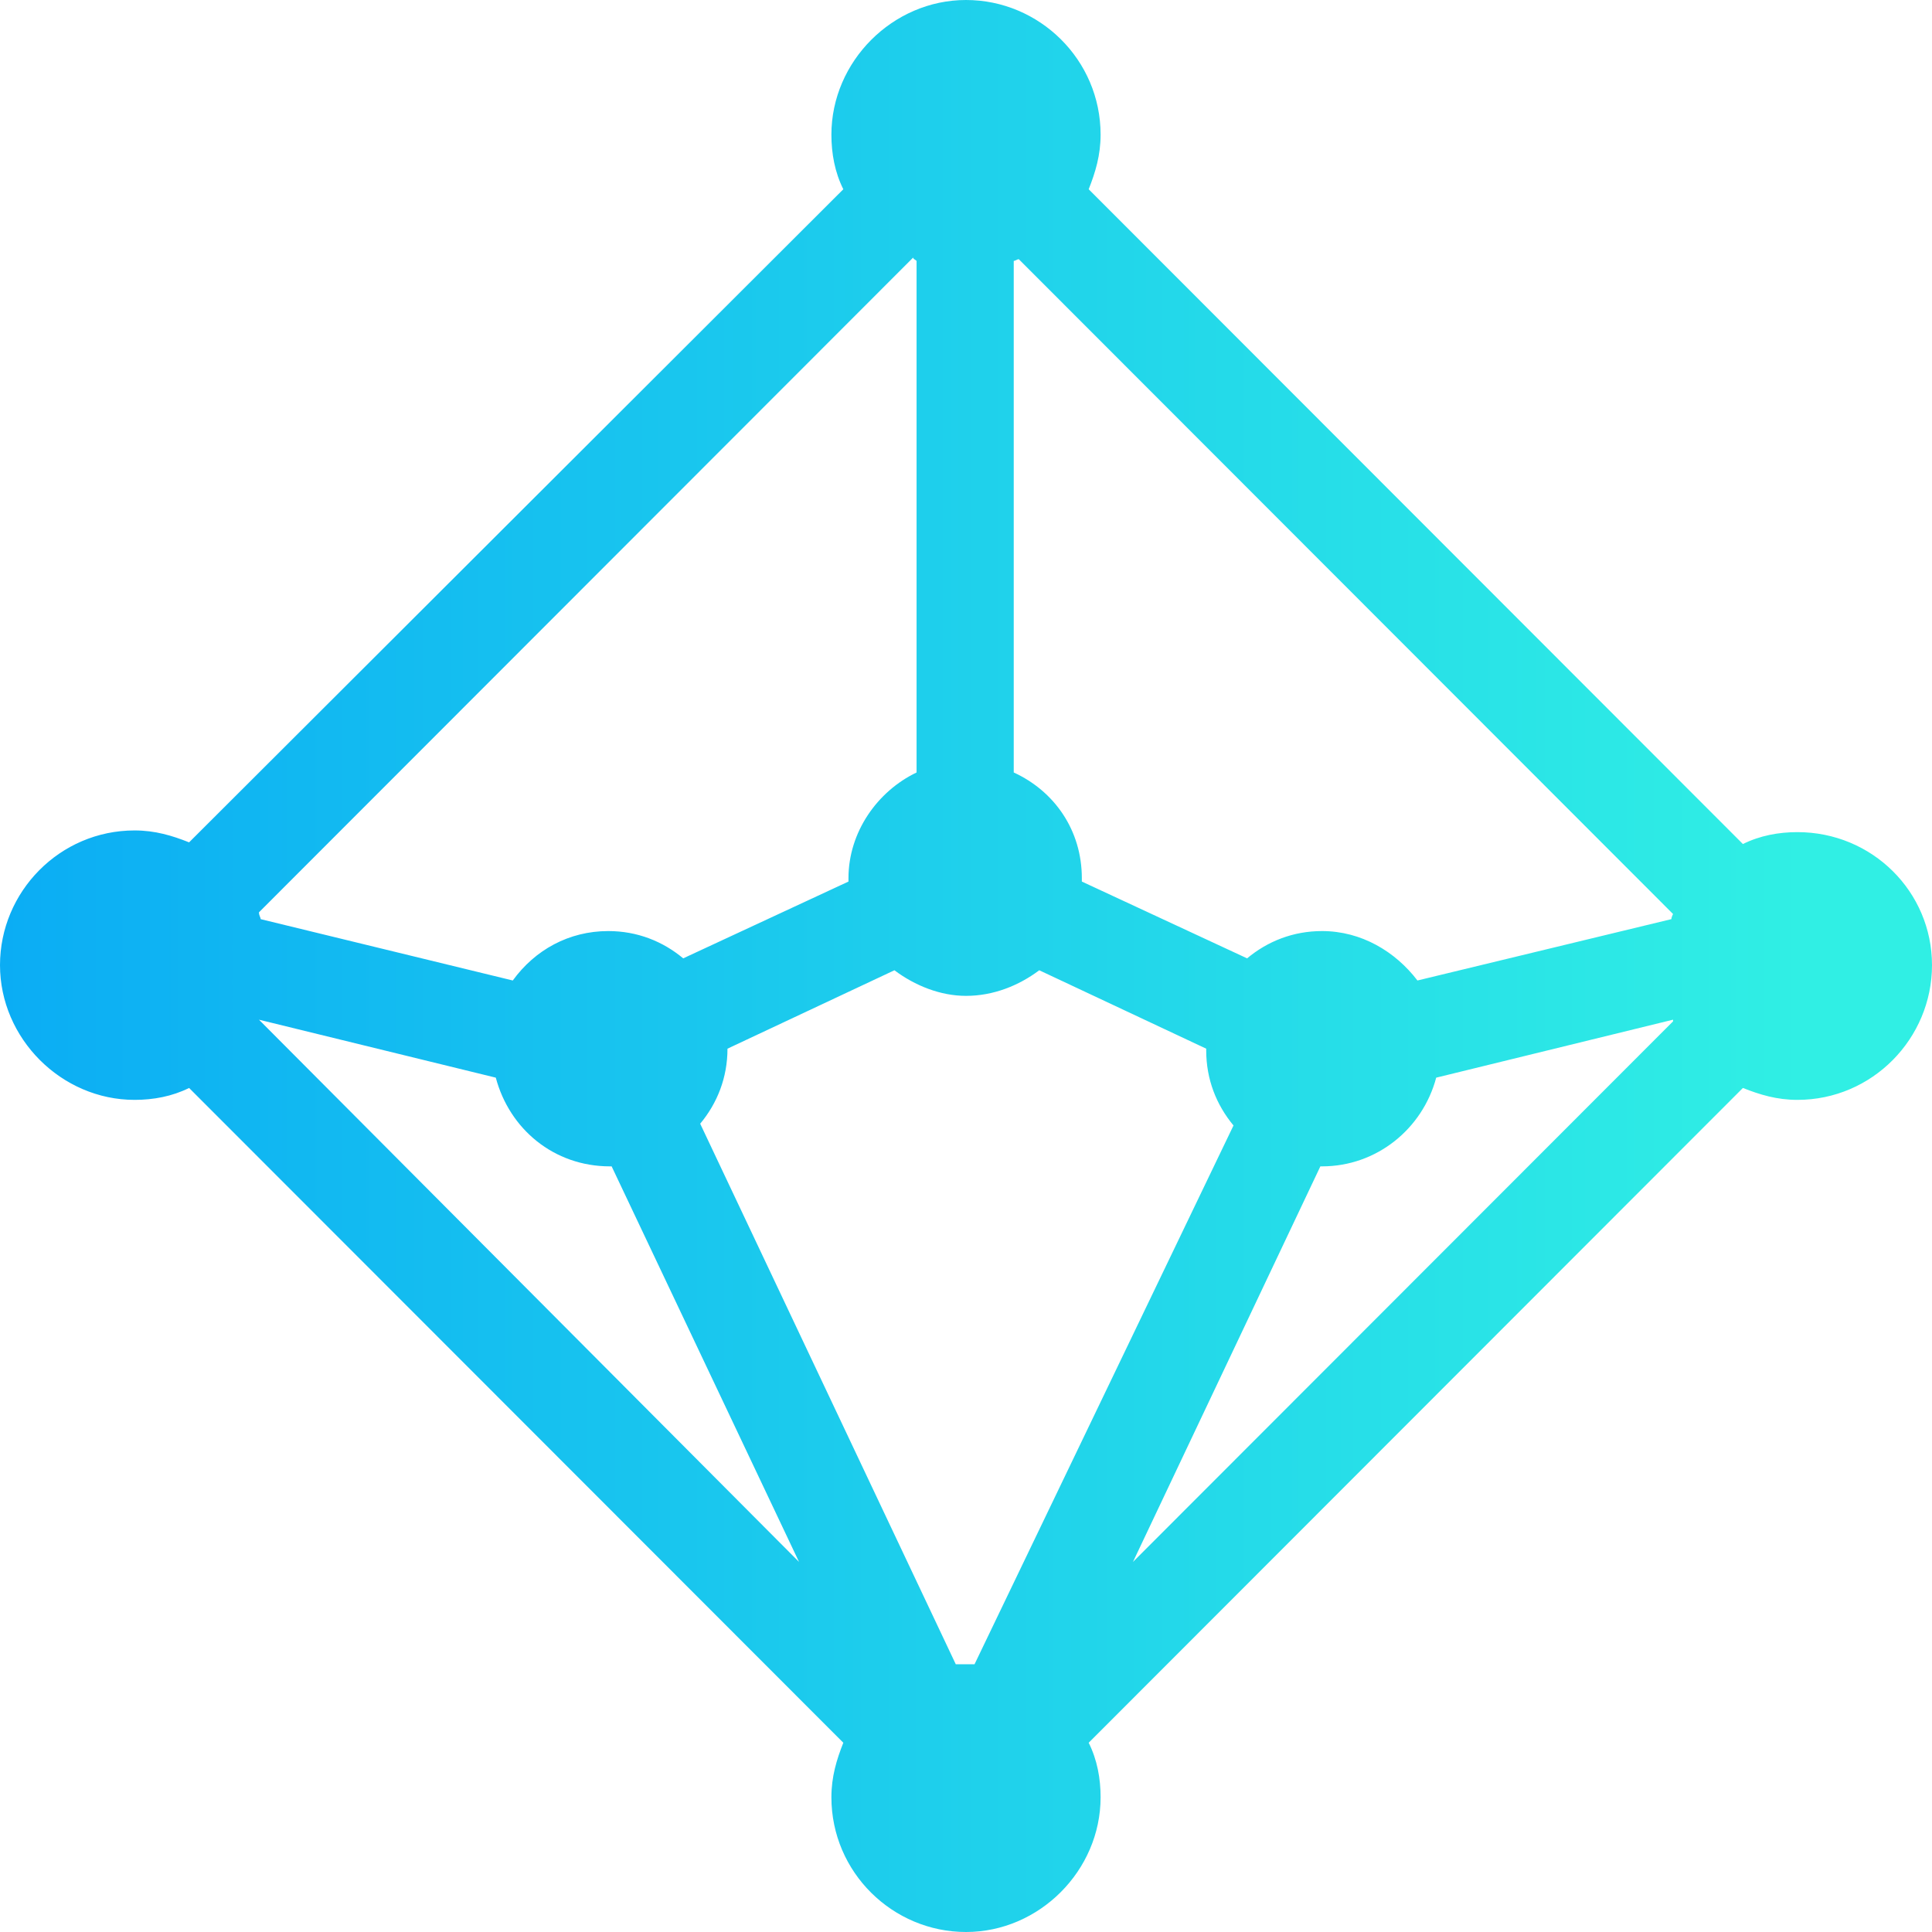
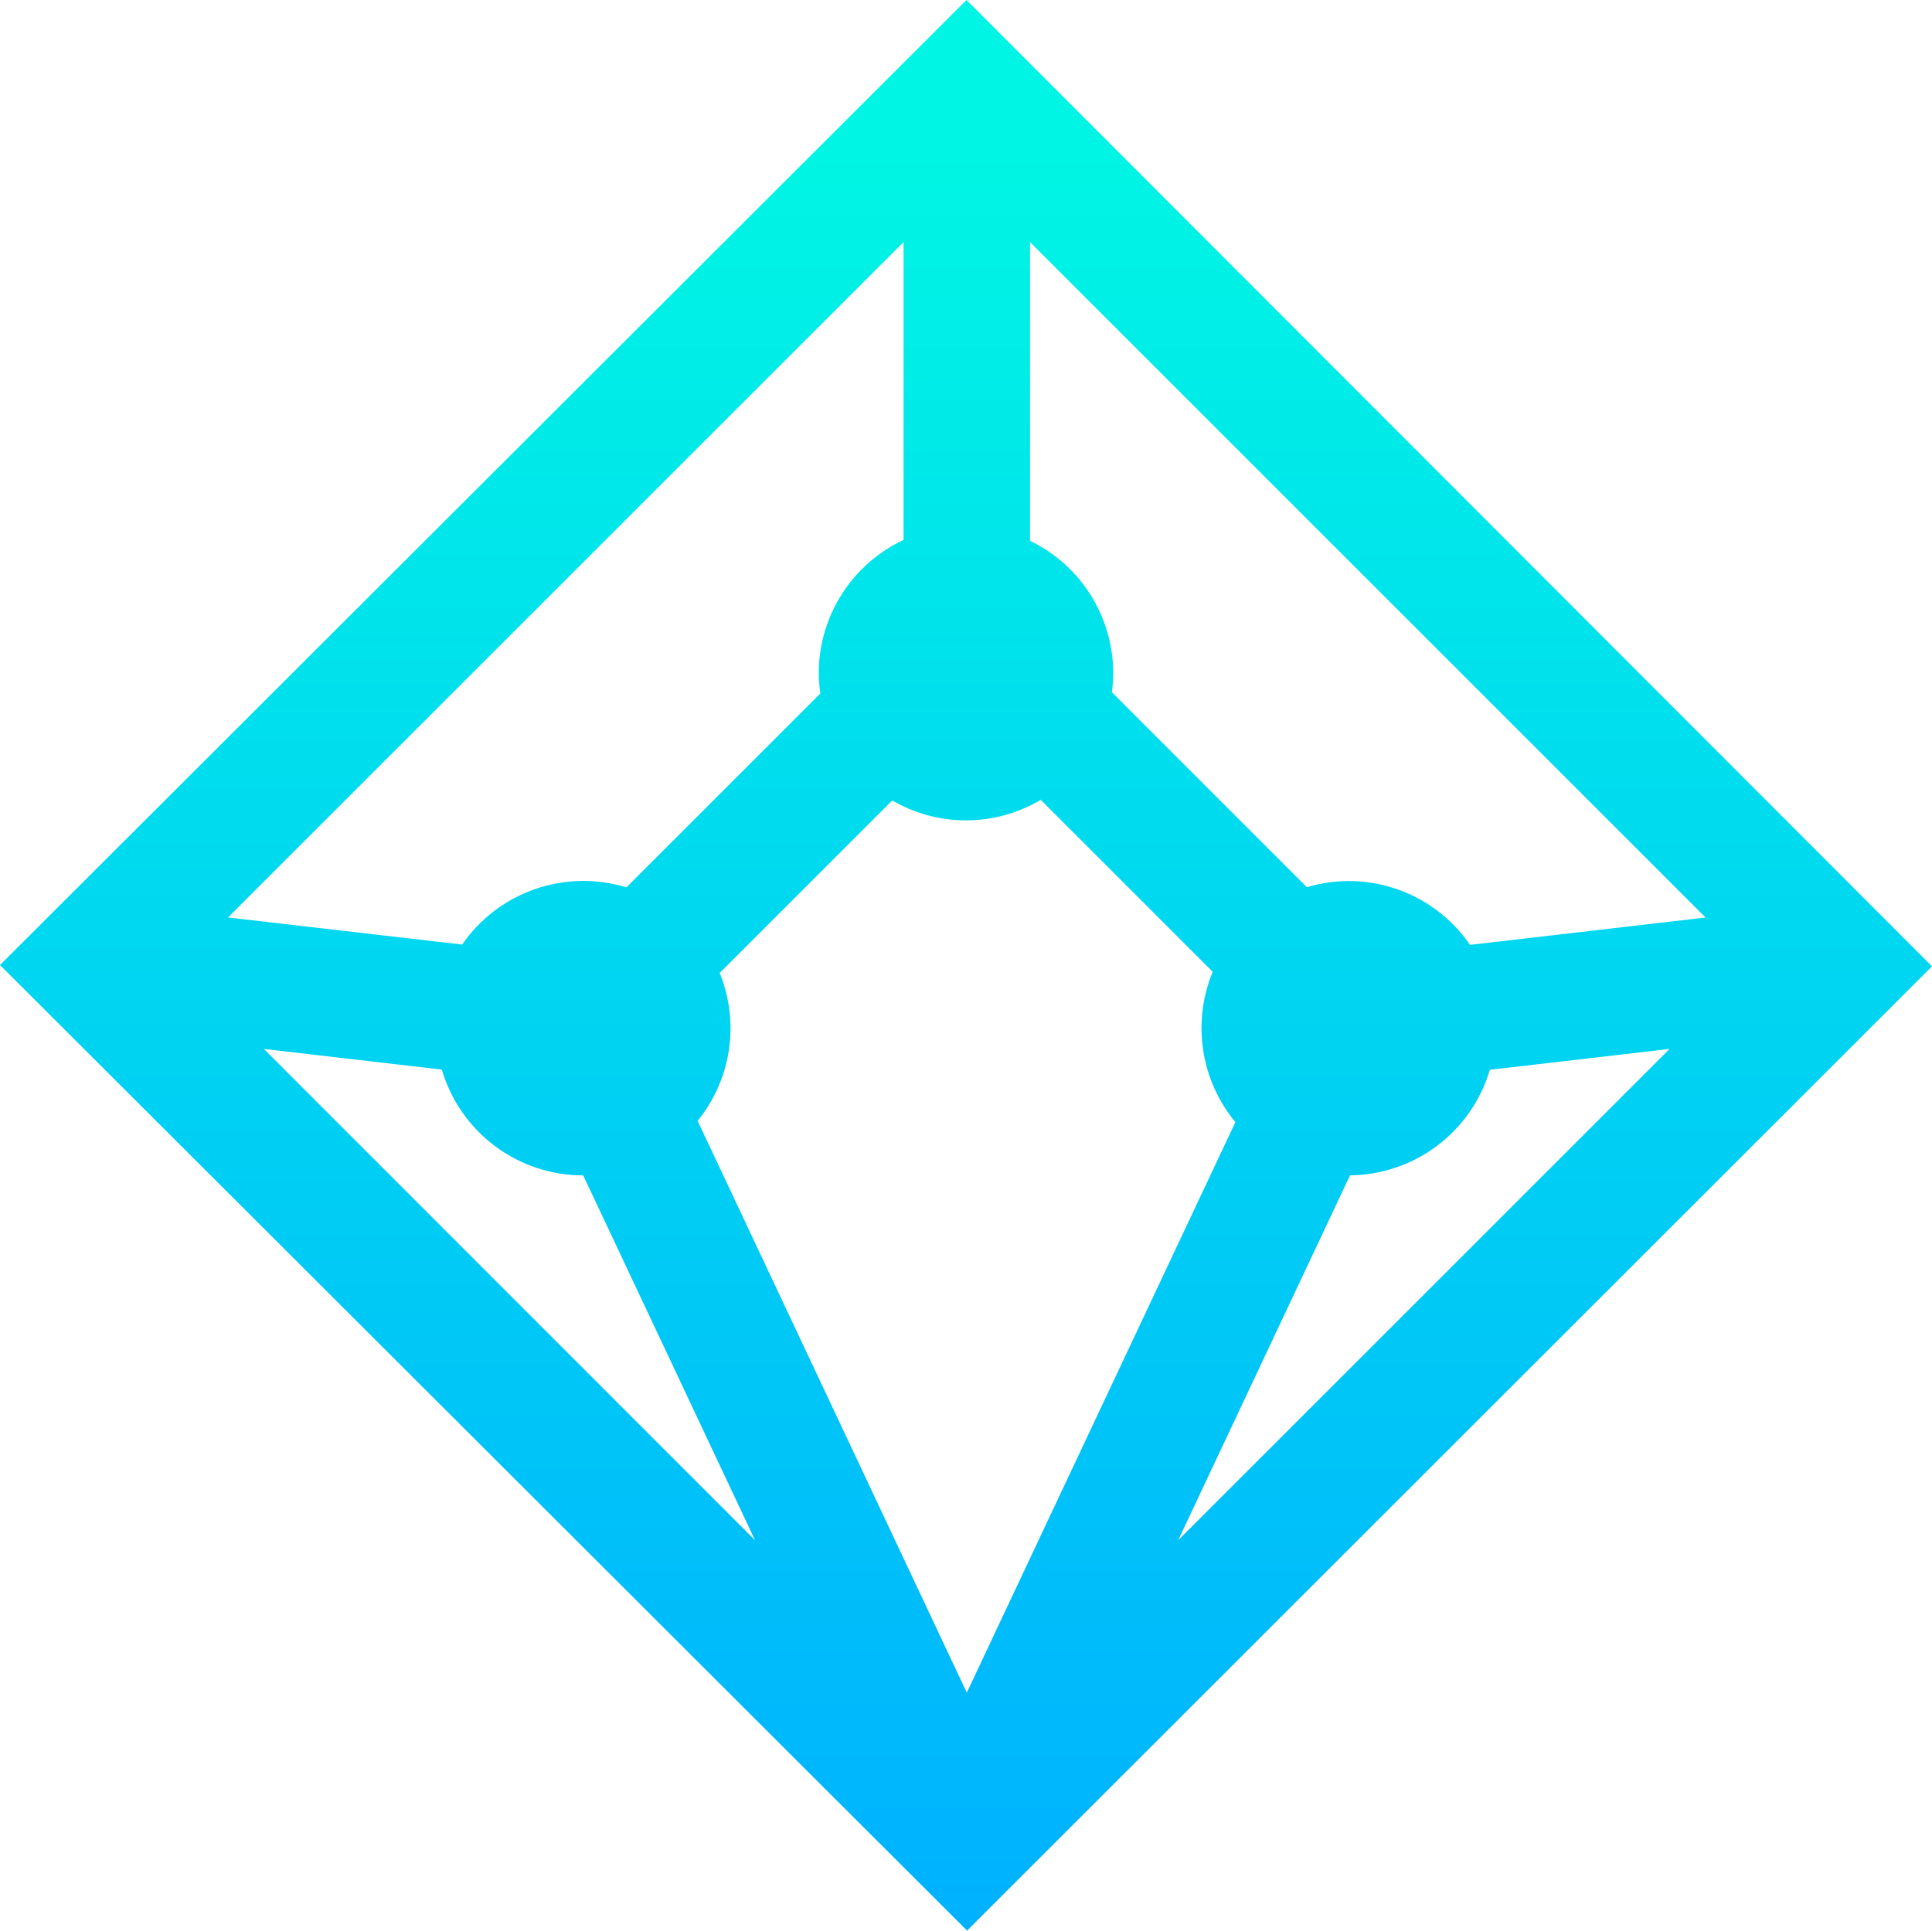
- <svg xmlns="http://www.w3.org/2000/svg" width="24" height="24" viewBox="0 0 24 24" fill="none">
-   <path d="M22.328 10.337C22.095 10.337 21.862 10.38 21.651 10.485L13.524 2.351C13.608 2.139 13.672 1.928 13.672 1.673C13.672 0.741 12.91 0 12 0C11.09 0 10.328 0.763 10.328 1.673C10.328 1.906 10.37 2.139 10.476 2.351L2.349 10.464C2.138 10.38 1.926 10.316 1.672 10.316C0.741 10.316 0 11.079 0 11.989C0 12.9 0.762 13.663 1.672 13.663C1.905 13.663 2.138 13.62 2.349 13.515L10.476 21.649C10.392 21.861 10.328 22.072 10.328 22.326C10.328 23.259 11.09 24 12 24C12.91 24 13.672 23.237 13.672 22.326C13.672 22.093 13.63 21.861 13.524 21.649L21.651 13.515C21.862 13.599 22.074 13.663 22.328 13.663C23.259 13.663 24 12.9 24 11.989C24 11.079 23.259 10.337 22.328 10.337ZM20.762 11.418L17.608 12.18C17.333 11.82 16.91 11.566 16.423 11.566C16.064 11.566 15.746 11.693 15.492 11.905L13.439 10.951C13.439 10.93 13.439 10.93 13.439 10.909C13.439 10.316 13.101 9.829 12.593 9.596V3.241C12.614 3.241 12.635 3.22 12.656 3.22L20.783 11.354C20.783 11.354 20.762 11.396 20.762 11.418ZM12 20.674C11.958 20.674 11.915 20.674 11.873 20.674L8.698 13.959C8.91 13.705 9.037 13.387 9.037 13.027L11.111 12.053C11.365 12.244 11.682 12.371 12 12.371C12.339 12.371 12.656 12.244 12.91 12.053L14.984 13.027C14.984 13.027 14.984 13.027 14.984 13.049C14.984 13.409 15.111 13.726 15.323 13.981L12.106 20.674C12.085 20.674 12.042 20.674 12 20.674ZM11.386 3.241V9.596C10.899 9.829 10.54 10.337 10.54 10.909C10.54 10.93 10.54 10.951 10.54 10.951L8.487 11.905C8.233 11.693 7.915 11.566 7.556 11.566C7.069 11.566 6.646 11.799 6.37 12.18L3.238 11.418C3.238 11.396 3.217 11.375 3.217 11.333L11.344 3.199C11.344 3.22 11.365 3.22 11.386 3.241ZM3.217 12.667L6.159 13.387C6.328 14.023 6.878 14.489 7.577 14.489H7.598L9.926 19.403L3.217 12.667ZM16.402 14.489H16.423C17.101 14.489 17.672 14.023 17.841 13.387L20.783 12.667C20.783 12.667 20.783 12.667 20.783 12.688L14.074 19.403L16.402 14.489Z" fill="url(#paint0_linear_340_729)" />
+ <svg xmlns="http://www.w3.org/2000/svg" width="1664" height="1663" viewBox="0 0 1664 1663" fill="none">
+   <path d="M832.423 0L0 831.275L832.925 1663L1664 832.385L832.423 0ZM1469 790.343L1266.08 813.888C1250.93 791.797 1229.17 775.084 1203.92 766.156C1178.67 757.228 1151.23 756.546 1125.57 764.209L957.63 596.252C958.365 590.83 958.754 585.367 958.793 579.895C958.784 556.072 952.057 532.734 939.385 512.561C926.713 492.388 908.609 476.196 887.151 465.845V208.519L1469 790.343ZM778.223 208.519V465.079C756.414 475.293 737.964 491.505 725.029 511.819C712.094 532.132 705.21 555.708 705.181 579.789C705.222 585.663 705.681 591.527 706.555 597.336L539.516 764.367C513.758 756.493 486.161 757.022 460.724 765.877C435.287 774.733 413.329 791.456 398.03 813.624L196.373 790.29L778.223 208.519ZM227.265 903.548L380.536 921.332C388.244 947.609 404.25 970.686 426.161 987.114C448.071 1003.54 474.711 1012.44 502.096 1012.47H502.308L650.294 1326.72L227.265 903.548ZM832.687 1458.02L600.851 965.488C615.148 947.906 624.455 926.805 627.797 904.392C631.14 881.98 628.396 859.081 619.851 838.093L768.472 689.479C787.897 700.817 810.003 706.747 832.495 706.654C854.987 706.561 877.043 700.448 896.374 688.951L1044.49 837.089C1035.66 858.406 1032.81 881.729 1036.26 904.545C1039.7 927.361 1049.3 948.806 1064.02 966.571L832.687 1458.02ZM1014.76 1326.72L1162.75 1012.42C1189.91 1012.15 1216.27 1003.18 1237.95 986.808C1259.63 970.439 1275.48 947.543 1283.17 921.49L1437.98 903.548L1014.76 1326.72Z" fill="url(#paint0_linear_9533_14380)" />
  <defs>
-     <linearGradient id="paint0_linear_340_729" x1="0" y1="12.009" x2="23.997" y2="12.009" gradientUnits="userSpaceOnUse">
-       <stop stop-color="#0BADF4" />
-       <stop offset="0.934" stop-color="#30EFE4" />
+     <linearGradient id="paint0_linear_9533_14380" x1="832" y1="1658.59" x2="832" y2="14.56" gradientUnits="userSpaceOnUse">
+       <stop stop-color="#00B1FF" />
+       <stop offset="0.93" stop-color="#00F5E4" />
    </linearGradient>
  </defs>
</svg>
